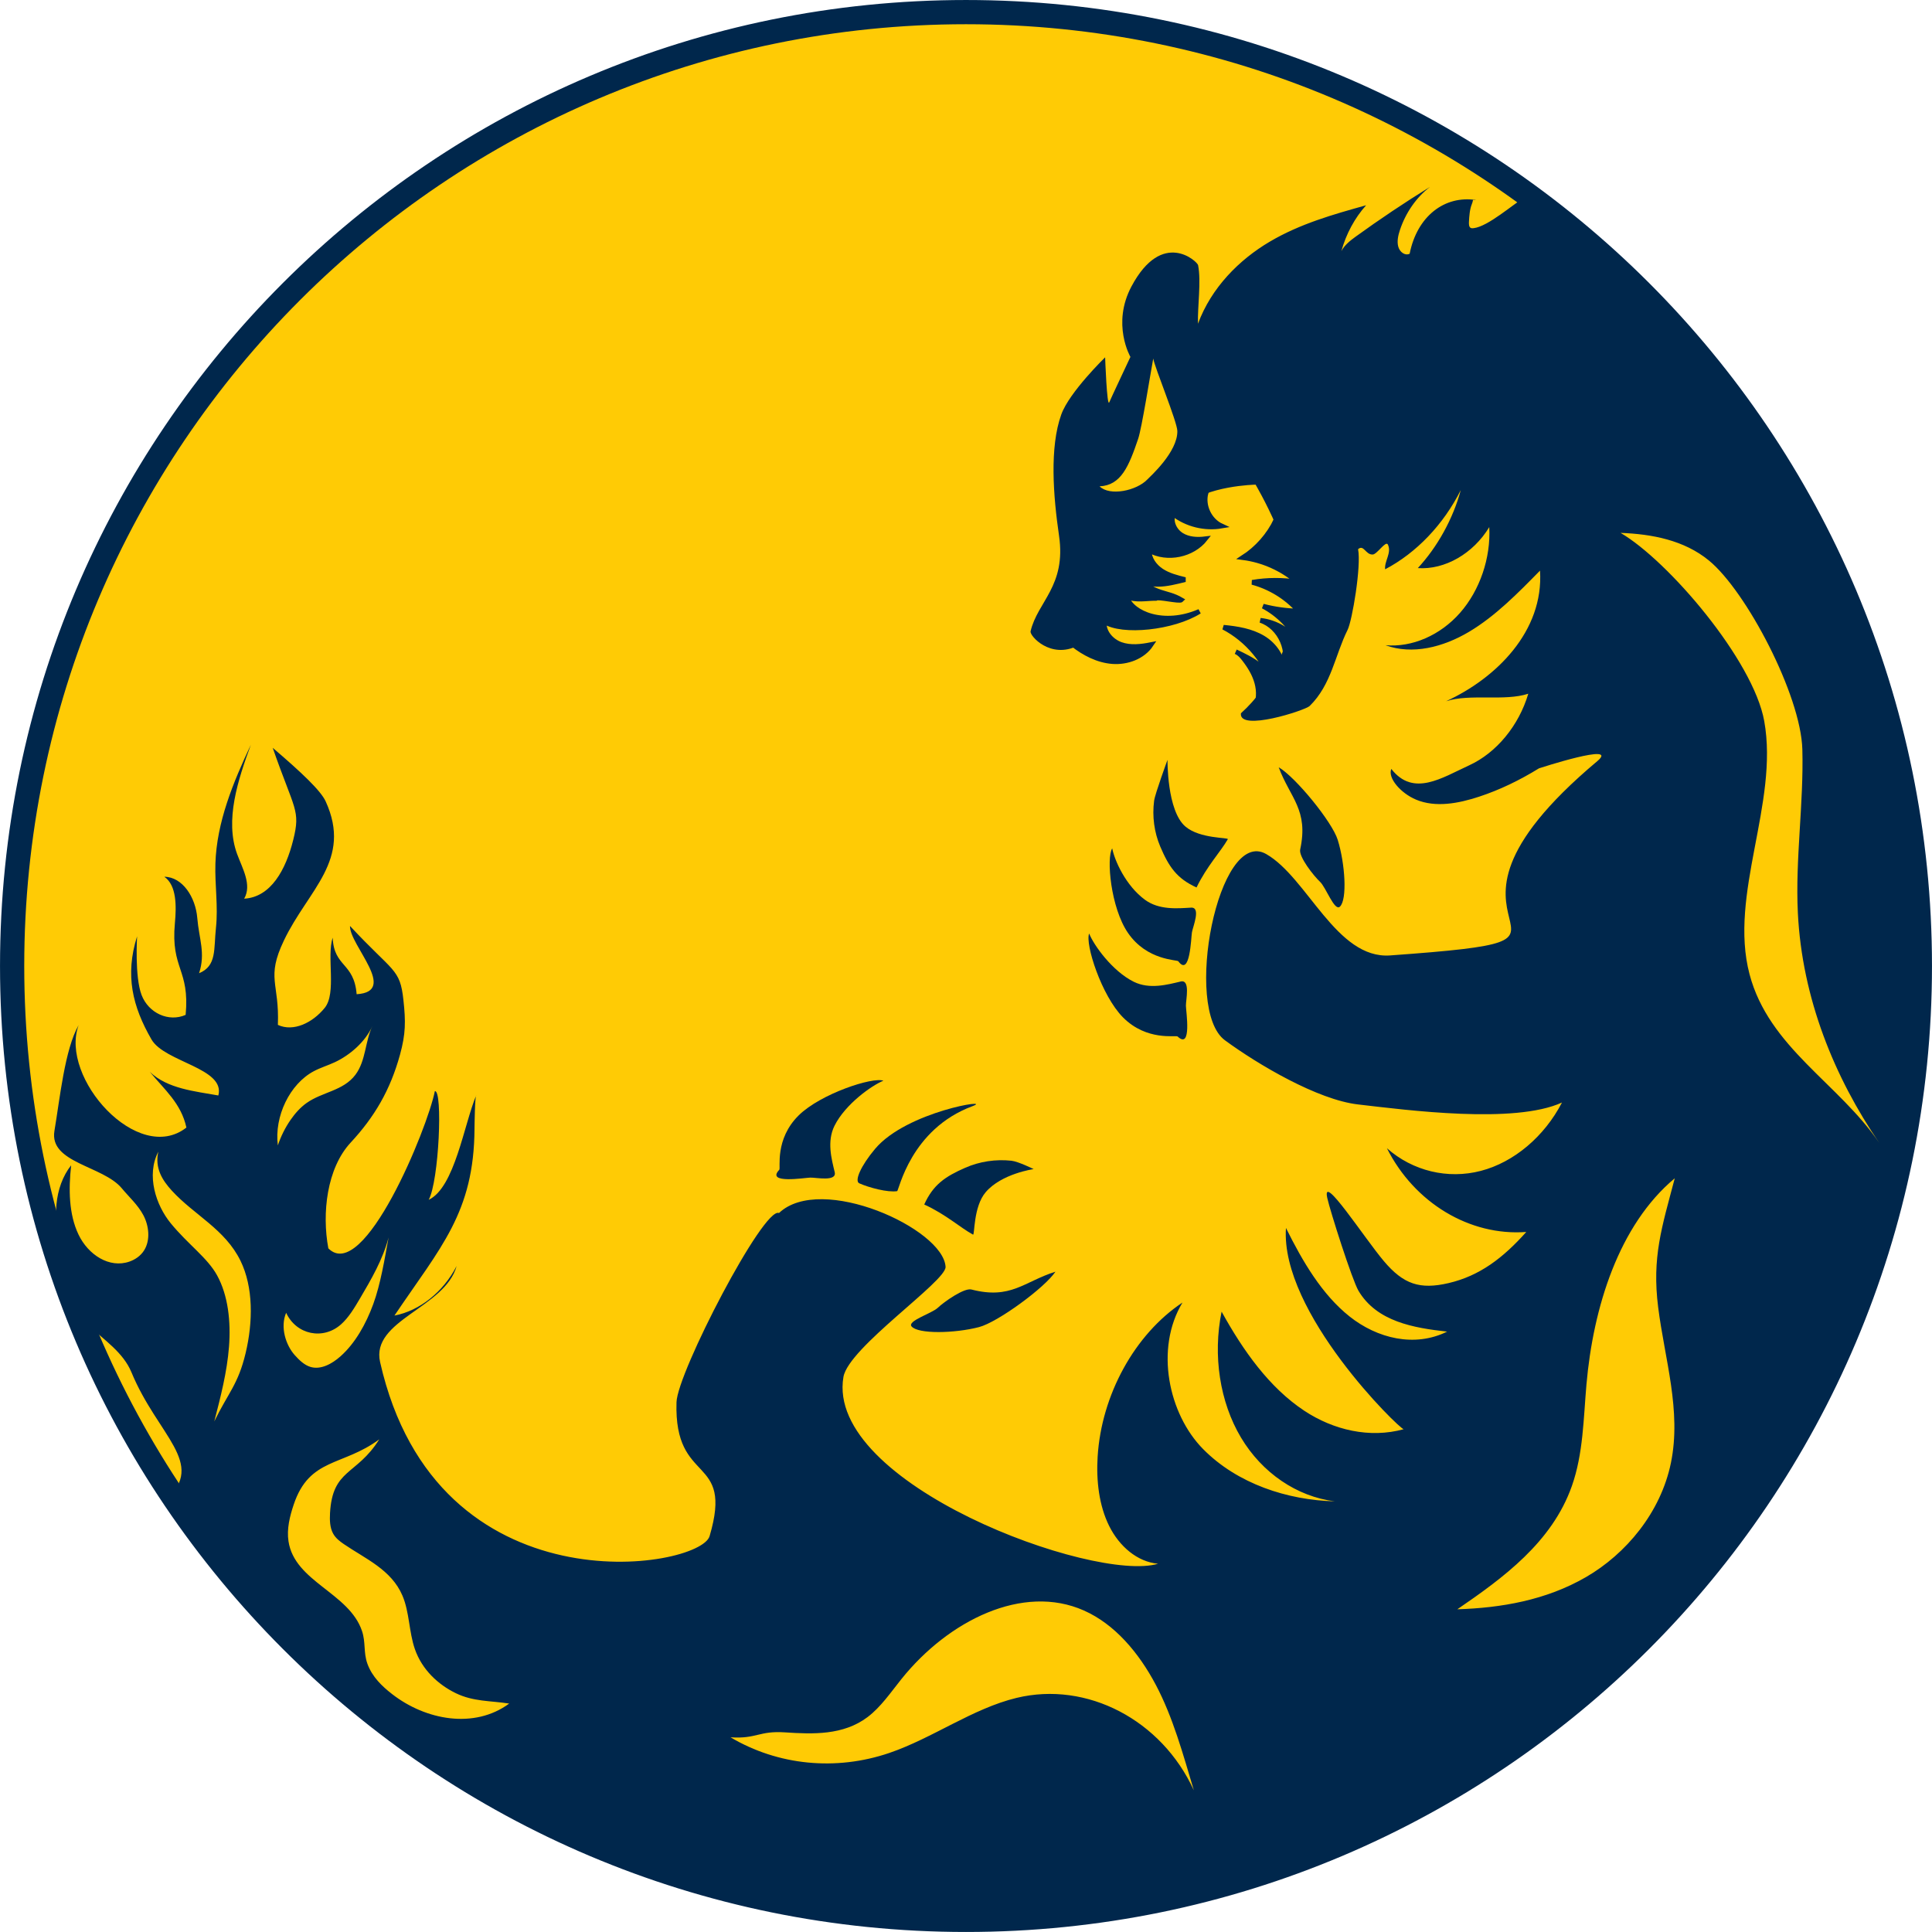
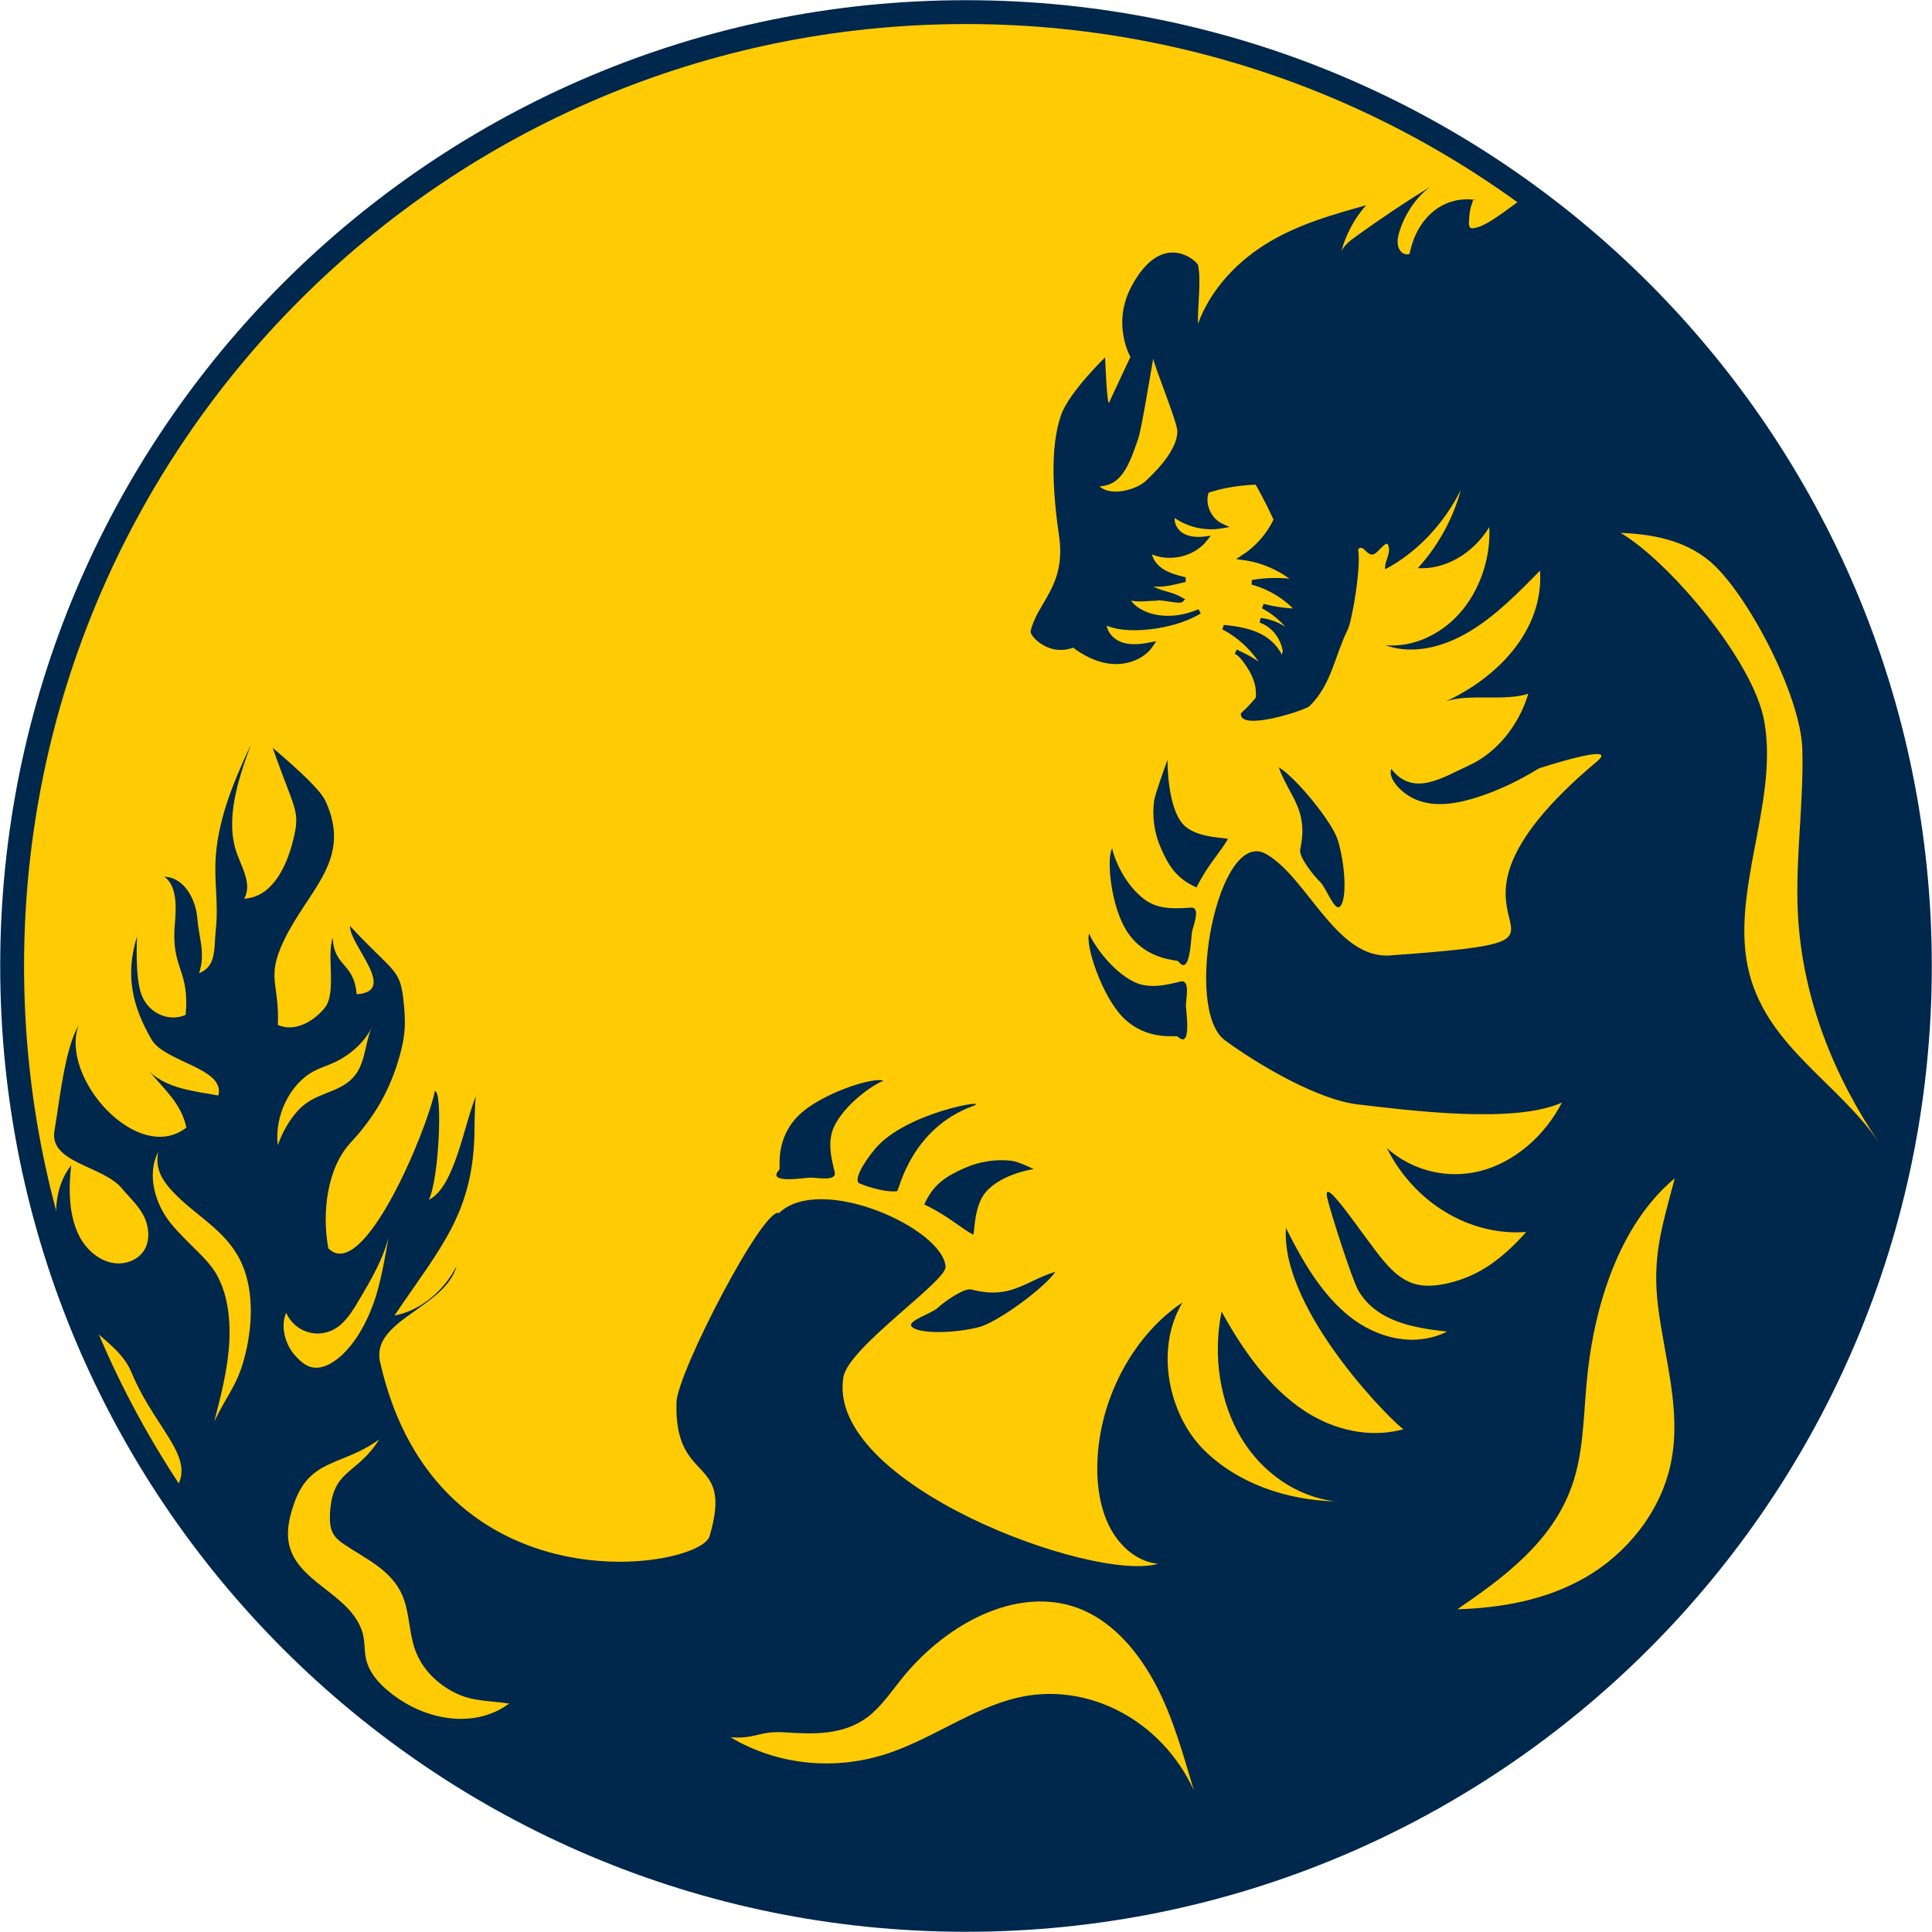
<svg xmlns="http://www.w3.org/2000/svg" width="540" height="540" version="1.1" viewBox="0 0 540 540">
-   <defs>
-     <clipPath id="clipPath548">
-       <path transform="translate(-273.33 -316.44)" d="m0 500h500v-500h-500z" />
-     </clipPath>
-     <clipPath id="clipPath550">
-       <path transform="translate(-311.47 -302.84)" d="m0 500h500v-500h-500z" />
-     </clipPath>
-     <clipPath id="clipPath552">
-       <path transform="translate(-415.24 -247.28)" d="m0 500h500v-500h-500z" />
-     </clipPath>
-     <clipPath id="clipPath554">
-       <path transform="translate(-316.5 -290.66)" d="m0 500h500v-500h-500z" />
-     </clipPath>
-     <clipPath id="clipPath556">
-       <path transform="translate(-295.95 -245.75)" d="m0 500h500v-500h-500z" />
-     </clipPath>
-     <clipPath id="clipPath558">
-       <path transform="translate(-291.68 -274.03)" d="m0 500h500v-500h-500z" />
-     </clipPath>
-     <clipPath id="clipPath560">
-       <path transform="translate(-231.89 -210.68)" d="m0 500h500v-500h-500z" />
-     </clipPath>
-     <clipPath id="clipPath562">
-       <path transform="translate(-250.84 -206.71)" d="m0 500h500v-500h-500z" />
-     </clipPath>
-     <clipPath id="clipPath564">
-       <path transform="translate(-298.12 -261.23)" d="m0 500h500v-500h-500z" />
-     </clipPath>
-     <clipPath id="clipPath566">
-       <path transform="translate(-223.46 -205.79)" d="m0 500h500v-500h-500z" />
-     </clipPath>
-     <clipPath id="clipPath568">
-       <path transform="translate(-269.69 -184.92)" d="m0 500h500v-500h-500z" />
-     </clipPath>
-   </defs>
-   <circle transform="translate(-8290.3 -64.912)" cx="8560.3" cy="334.91" r="266.61" fill="#ffcb05" stroke="#00274c" stroke-width="6.771" />
+   <circle transform="translate(-8290.3 -64.912)" cx="8560.3" cy="334.91" r="266.61" fill="#ffcb05" stroke="#00274c" stroke-width="6.667" />
  <g transform="translate(-8290.3 -64.912)">
    <g fill="#00274c" stroke="#00274c">
-       <path transform="matrix(1.3333 0 0 -1.3333 8590.1 244.99)" d="m27.95 31.716c-0.708-2.691 0.747-5.763 3.278-6.925-3.541-0.611-7.314 0.323-10.129 2.511-0.642-1.595 0.272-3.491 1.727-4.403 1.454-0.911 3.291-1.012 5.005-0.795-2.692-3.421-7.974-4.512-11.778-2.432-0.03-1.751 1.14-3.339 2.611-4.296 1.47-0.957 3.215-1.397 4.924-1.82-3.951-0.981-7.58-1.927-10.503 0.854 4.446-4.338 6.38-3.157 9.714-5.101-0.38-0.396-4.91 0.716-5.29 0.321-2.106 2e-3 -4.319-0.52-6.211 0.382 1.049-3.53 7.807-6.371 15.291-3.116-5.475-3.465-16.241-4.593-19.936-2.133-0.26-2.115 1.435-4.079 3.449-4.798 2.012-0.719 4.246-0.459 6.352-0.039-1.713-2.566-5.028-3.782-8.107-3.547-3.079 0.234-5.931 1.728-8.347 3.621l7.962 23.055z" clip-path="url(#clipPath548)" stroke-width="1" />
-       <path transform="matrix(1.3333 0 0 -1.3333 8641 263.13)" d="m4.482 39.688c-1.524-3.202-3.964-5.975-6.959-7.91 4.223-0.55 8.26-2.365 11.451-5.145-3.133 0.511-6.357 0.495-9.494-0.044 3.756-1.008 7.193-3.131 9.754-6.027-2.527 0.047-5.047 0.394-7.487 1.031 3.314-1.754 6.033-4.58 7.647-7.946-1.814 2.75-4.907 4.625-8.208 4.977 4.197-1.382 6.511-6.71 4.654-10.718 0.262 2.857-1.64 5.563-4.104 7.039-2.465 1.478-5.406 1.943-8.279 2.224 5.034-2.618 8.866-7.294 10.612-12.665-0.355 1.873-1.583 3.487-3.072 4.684-1.488 1.199-3.235 2.032-4.966 2.853 0.718-0.29 1.248-0.899 1.722-1.507 1.169-1.498 2.19-3.146 2.693-4.977s0.449-3.869-0.446-5.557l2.718-0.314 12.843 18.279z" clip-path="url(#clipPath550)" />
+       <path transform="matrix(1.3333 0 0 -1.3333 8590.1 244.99)" d="m27.95 31.716c-0.708-2.691 0.747-5.763 3.278-6.925-3.541-0.611-7.314 0.323-10.129 2.511-0.642-1.595 0.272-3.491 1.727-4.403 1.454-0.911 3.291-1.012 5.005-0.795-2.692-3.421-7.974-4.512-11.778-2.432-0.03-1.751 1.14-3.339 2.611-4.296 1.47-0.957 3.215-1.397 4.924-1.82-3.951-0.981-7.58-1.927-10.503 0.854 4.446-4.338 6.38-3.157 9.714-5.101-0.38-0.396-4.91 0.716-5.29 0.321-2.106 2e-3 -4.319-0.52-6.211 0.382 1.049-3.53 7.807-6.371 15.291-3.116-5.475-3.465-16.241-4.593-19.936-2.133-0.26-2.115 1.435-4.079 3.449-4.798 2.012-0.719 4.246-0.459 6.352-0.039-1.713-2.566-5.028-3.782-8.107-3.547-3.079 0.234-5.931 1.728-8.347 3.621l7.962 23.055z" />
+       <path transform="matrix(1.3333 0 0 -1.3333 8641 263.13)" d="m4.482 39.688c-1.524-3.202-3.964-5.975-6.959-7.91 4.223-0.55 8.26-2.365 11.451-5.145-3.133 0.511-6.357 0.495-9.494-0.044 3.756-1.008 7.193-3.131 9.754-6.027-2.527 0.047-5.047 0.394-7.487 1.031 3.314-1.754 6.033-4.58 7.647-7.946-1.814 2.75-4.907 4.625-8.208 4.977 4.197-1.382 6.511-6.71 4.654-10.718 0.262 2.857-1.64 5.563-4.104 7.039-2.465 1.478-5.406 1.943-8.279 2.224 5.034-2.618 8.866-7.294 10.612-12.665-0.355 1.873-1.583 3.487-3.072 4.684-1.488 1.199-3.235 2.032-4.966 2.853 0.718-0.29 1.248-0.899 1.722-1.507 1.169-1.498 2.19-3.146 2.693-4.977s0.449-3.869-0.446-5.557l2.718-0.314 12.843 18.279z" />
    </g>
    <g fill="#00274c">
-       <path transform="matrix(1.3333 0 0 -1.3333 8647.7 279.37)" d="m0 0c3.472-2.008 11.191-11.4 12.375-15.215 1.546-4.989 2.03-12.53 0.453-14.003-1.124-1.05-2.922 4.051-4.167 5.213-1.318 1.23-4.487 5.242-4.158 6.766 1.804 8.333-2.102 10.79-4.503 17.239" clip-path="url(#clipPath554)" />
-       <path transform="matrix(1.3333 0 0 -1.3333 8614.6 301.54)" d="m0 0c1.783-4.187 3.432-6.681 7.601-8.567 2.171 4.485 5.054 7.492 6.558 10.115 0.223 0.389-5.851 0.056-8.9 2.666-3.887 3.327-3.743 13.976-3.743 13.976s-2.62-7.146-2.806-8.574c-0.426-3.25 9e-3 -6.606 1.29-9.616" clip-path="url(#clipPath558)" />
-       <path transform="matrix(1.3333 0 0 -1.3333 8623.2 318.6)" d="m0 0c2.137 0.125 0.384-3.977 0.184-5.195-0.187-1.136-0.375-9.403-2.851-6.053-0.266 0.36-6.542 0.119-10.548 5.939-3.637 5.285-4.567 15.751-3.313 17.732 0.507-2.532 2.808-7.787 6.864-10.773 2.976-2.19 6.846-1.815 9.664-1.65" clip-path="url(#clipPath564)" />
-       <path transform="matrix(1.3333 0 0 -1.3333 8620.3 339.25)" d="m0 0c2.084 0.495 1.081-3.843 1.1-5.075 0.016-1.15 1.292-9.31-1.741-6.447-0.326 0.307-6.47-1.021-11.449 4.004-4.519 4.562-7.98 15.414-7.096 17.58 0.949-2.402 4.84-7.892 9.367-10.121 3.321-1.635 7.069-0.593 9.819 0.059" clip-path="url(#clipPath556)" />
-       <path transform="matrix(1.3333 0 0 -1.3333 8585.3 420.35)" d="m0 0c-2.221-3.355-12.122-10.61-16.031-11.621-5.112-1.323-12.732-1.486-14.124 0.139-0.992 1.158 4.247 2.725 5.488 3.91 1.314 1.255 5.536 4.225 7.052 3.835 8.285-2.138 10.984 1.629 17.615 3.737" clip-path="url(#clipPath568)" />
-       <path transform="matrix(1.3333 0 0 -1.3333 8560.1 391.3)" d="m0 0c-4.214-1.85-6.721-3.533-8.606-7.705 4.529-2.067 7.571-4.869 10.221-6.311 0.392-0.213 0.034 5.807 2.654 8.882 3.337 3.92 10.065 4.85 10.065 4.85s-3.206 1.594-4.646 1.752c-3.277 0.358-6.659-0.138-9.688-1.468" clip-path="url(#clipPath562)" />
-       <path transform="matrix(1.3333 0 0 -1.3333 8534.9 386.01)" d="m0 0c-2.985-3.542-4.398-6.756-3.317-7.234 2.045-0.907 5.939-1.949 7.926-1.64 0.377 0.059 2.771 12.984 15.813 17.818 4.615 1.71-13.774-1.056-20.422-8.944" clip-path="url(#clipPath560)" />
-       <path transform="matrix(1.3333 0 0 -1.3333 8523.6 392.52)" d="m0 0c0.492-2.062-3.877-1.119-5.119-1.152-1.159-0.032-9.389-1.397-6.493 1.646 0.311 0.328-1.008 6.407 4.074 11.408 4.613 4.539 15.565 8.107 17.744 7.255-2.424-0.97-7.971-4.898-10.232-9.416-1.661-3.314-0.622-7.02 0.026-9.741" clip-path="url(#clipPath566)" />
+       <path transform="matrix(1.3333 0 0 -1.3333 8647.7 279.37)" d="m0 0c3.472-2.008 11.191-11.4 12.375-15.215 1.546-4.989 2.03-12.53 0.453-14.003-1.124-1.05-2.922 4.051-4.167 5.213-1.318 1.23-4.487 5.242-4.158 6.766 1.804 8.333-2.102 10.79-4.503 17.239" />
+       <path transform="matrix(1.3333 0 0 -1.3333 8614.6 301.54)" d="m0 0c1.783-4.187 3.432-6.681 7.601-8.567 2.171 4.485 5.054 7.492 6.558 10.115 0.223 0.389-5.851 0.056-8.9 2.666-3.887 3.327-3.743 13.976-3.743 13.976s-2.62-7.146-2.806-8.574c-0.426-3.25 9e-3 -6.606 1.29-9.616" />
+       <path transform="matrix(1.3333 0 0 -1.3333 8623.2 318.6)" d="m0 0c2.137 0.125 0.384-3.977 0.184-5.195-0.187-1.136-0.375-9.403-2.851-6.053-0.266 0.36-6.542 0.119-10.548 5.939-3.637 5.285-4.567 15.751-3.313 17.732 0.507-2.532 2.808-7.787 6.864-10.773 2.976-2.19 6.846-1.815 9.664-1.65" />
+       <path transform="matrix(1.3333 0 0 -1.3333 8620.3 339.25)" d="m0 0c2.084 0.495 1.081-3.843 1.1-5.075 0.016-1.15 1.292-9.31-1.741-6.447-0.326 0.307-6.47-1.021-11.449 4.004-4.519 4.562-7.98 15.414-7.096 17.58 0.949-2.402 4.84-7.892 9.367-10.121 3.321-1.635 7.069-0.593 9.819 0.059" />
+       <path transform="matrix(1.3333 0 0 -1.3333 8585.3 420.35)" d="m0 0c-2.221-3.355-12.122-10.61-16.031-11.621-5.112-1.323-12.732-1.486-14.124 0.139-0.992 1.158 4.247 2.725 5.488 3.91 1.314 1.255 5.536 4.225 7.052 3.835 8.285-2.138 10.984 1.629 17.615 3.737" />
+       <path transform="matrix(1.3333 0 0 -1.3333 8560.1 391.3)" d="m0 0c-4.214-1.85-6.721-3.533-8.606-7.705 4.529-2.067 7.571-4.869 10.221-6.311 0.392-0.213 0.034 5.807 2.654 8.882 3.337 3.92 10.065 4.85 10.065 4.85s-3.206 1.594-4.646 1.752c-3.277 0.358-6.659-0.138-9.688-1.468" />
+       <path transform="matrix(1.3333 0 0 -1.3333 8534.9 386.01)" d="m0 0c-2.985-3.542-4.398-6.756-3.317-7.234 2.045-0.907 5.939-1.949 7.926-1.64 0.377 0.059 2.771 12.984 15.813 17.818 4.615 1.71-13.774-1.056-20.422-8.944" />
+       <path transform="matrix(1.3333 0 0 -1.3333 8523.6 392.52)" d="m0 0c0.492-2.062-3.877-1.119-5.119-1.152-1.159-0.032-9.389-1.397-6.493 1.646 0.311 0.328-1.008 6.407 4.074 11.408 4.613 4.539 15.565 8.107 17.744 7.255-2.424-0.97-7.971-4.898-10.232-9.416-1.661-3.314-0.622-7.02 0.026-9.741" />
    </g>
-     <path transform="matrix(1.3333 0 0 -1.3333 8779.3 337.21)" d="m0 0c-4.415 16.76 6.188 35.841 3.08 53.077-2.305 12.78-20.151 33.629-30.117 39.442 6.571-0.246 13.307-1.513 18.519-5.787 7.83-6.417 19.285-28.221 19.59-39.613 0.306-11.391-1.503-22.934-0.94-34.294 0.888-17.905 7.69-34.484 17.061-48.184-8.475 12.484-23.144 19.987-27.193 35.359m-19.157-69.795c1.365-10.869 4.924-21.697 2.677-32.643-2.138-10.414-9.417-19.083-17.802-23.942-8.386-4.859-17.825-6.465-26.972-6.75 9.574 6.56 19.845 14.024 24.014 25.855 2.382 6.761 2.425 14.097 3.05 21.239 1.419 16.219 6.782 33.456 18.516 43.26-2.744-10.382-4.796-16.571-3.483-27.019m-97.333-101.29c-6.758 14.77-22.414 22.939-37.15 19.384-9.231-2.227-17.592-8.442-26.68-11.542-11.2-3.821-23.356-2.624-33.294 3.276 5.506-0.366 5.908 1.401 11.414 1.035 5.863-0.389 12.219-0.634 17.31 3.202 2.761 2.08 4.842 5.155 7.087 7.957 9.841 12.289 25.483 20.08 38.282 14.38 6.458-2.875 11.48-8.816 15.064-15.588 3.584-6.77 5.705-14.54 7.967-22.104m-168.08 20.185c-2.114 1.643-4.182 3.619-5.169 6.354-0.851 2.36-0.329 4.476-1.131 6.86-2.701 8.041-14.13 10.3-15.414 18.824-0.389 2.578 0.273 5.224 1.094 7.677 3.303 9.873 10.253 7.993 17.934 13.679-4.774-7.622-9.805-6.112-10.321-15.487-0.081-1.463-0.029-3.019 0.641-4.248 0.53-0.972 1.386-1.628 2.237-2.211 4.507-3.085 9.983-5.355 12.307-10.818 1.476-3.466 1.355-7.605 2.599-11.194 1.501-4.328 4.882-7.453 8.574-9.25 3.694-1.796 7.226-1.561 11.202-2.181-7.279-5.368-17.465-3.517-24.553 1.995m-34.182 72.815c0.409 5.292-0.188 10.749-2.494 14.951-2.035 3.707-6.024 6.425-9.703 10.903-3.123 3.8-5.197 10.073-2.621 15.025-0.772-3.418 0.813-5.957 2.834-8.165 4.691-5.126 11.155-8.07 14.398-14.712 2.697-5.525 2.637-12.783 1.065-19.361-1.572-6.579-3.659-8.317-6.567-14.3 1.335 5.158 2.679 10.367 3.088 15.659m17.771 57.751c1.426 0.758 2.947 1.205 4.4 1.883 3.127 1.458 6.399 4.244 7.908 7.623-1.567-3.211-1.357-7.304-3.583-10.256-2.545-3.377-6.928-3.576-10.223-5.905-1.305-0.924-2.429-2.182-3.385-3.57-1.113-1.614-2.011-3.418-2.653-5.321-0.773 6.102 2.511 12.877 7.536 15.546m5.73-53.051c1.599 1.428 2.795 3.444 3.959 5.419 2.367 4.019 4.777 8.139 5.994 12.789-0.813-4.435-1.674-9.776-3.216-13.982-1.541-4.206-3.787-8.187-6.833-10.913-1.876-1.68-4.211-2.877-6.312-2.254-1.293 0.383-2.356 1.409-3.32 2.488-1.867 2.09-3.083 5.858-1.795 8.861 2.119-4.601 7.752-5.778 11.523-2.408m169 177.09c-2.243-2.337-7.849-3.554-10.001-1.429 4.502 0.205 6.124 4.168 8.093 9.977 0.768 2.267 2.596 13.825 3.157 16.812 0.264-1.749 5.018-13.252 5.053-15.189 0.077-4.386-5.669-9.512-6.302-10.171m160.58-112.89c3.84 57.98-18.782 110.33-39.599 130.44-4.654 4.497-7.181 10.915-41.514 41.833-2.806-1.659-7.991-6.34-11.063-6.692-0.22-0.026-0.454-0.044-0.64 0.077-0.343 0.222-0.357 0.781-0.331 1.248 0.07 1.269 0.146 2.574 0.617 3.755 0.469 1.179-0.188 0.74 0.912 0.816-6.7 1.05-12.42-3.466-13.96-11.253-0.975-0.483-2.076 0.354-2.386 1.473-0.308 1.118-0.028 2.378 0.353 3.519 1.211 3.633 3.464 6.86 6.302 9.023-5.318-3.284-10.545-6.784-15.668-10.491-1.079-0.782-2.312-1.774-2.924-2.997 0.995 3.605 2.801 6.968 5.197 9.633-6.883-1.921-13.847-3.877-20.227-7.647s-12.218-9.605-15.021-17.191c-0.116 3.538 0.704 8.876 0.022 12.286-0.151 0.758-7.5 7.653-13.96-4.452-4.217-7.904-0.225-14.787-0.225-14.787s-4.181-8.88-4.428-9.505c-0.494-1.253-0.874 9.416-0.874 9.416s-7.501-7.283-9.191-11.98c-2.479-6.888-1.694-17.033-0.472-25.414 1.539-10.564-4.525-13.823-5.965-20.04-0.22-0.949 4.18-5.887 9.874-3.021 5.484 2.761 10.952 8.514 13.39 14.333 2.55 6.088 4.433 10.51 8.959 14.878 4.525 4.368 14.948 4.554 14.948 4.554s8.719-14.787 8.166-23.939c-0.552-9.152-4.791-18.197-11.243-23.99-0.493-3.925 13.476 0.619 14.402 1.522 4.584 4.478 5.306 10.638 7.958 15.956 0.968 1.939 2.898 13.382 2.2 16.918 1.195 1.07 1.566-1.192 3.073-1.112 0.925 0.047 2.739 2.991 3.176 2.083 0.837-1.736-0.769-3.45-0.578-5.183 6.562 3.443 12.232 9.384 15.858 16.612-1.62-6.049-4.936-11.978-9.007-16.361 5.663-0.387 11.619 3.031 14.981 8.597 0.338-6.464-1.972-13.246-6.121-17.967-4.148-4.72-10.053-7.286-15.64-6.796 5.622-2.047 12.052-0.443 17.538 2.823 5.484 3.267 10.207 8.069 14.86 12.818 0.827-12.736-9.246-22.595-19.702-27.387 5.009 1.638 12.233-0.061 17.242 1.578-1.972-6.687-6.688-12.399-12.391-15.01-5.703-2.61-11.708-6.694-16.324-0.752-0.79-1.896 1.96-5.08 5.174-6.434 4.129-1.742 8.98-0.782 13.226 0.612 4.339 1.424 8.54 3.464 12.56 5.944 0 0 17.079 5.581 12.213 1.498-44.017-36.929 9.232-36.929-43.421-40.719-11.265-0.812-17.322 16.293-25.97 21.248-10.058 5.762-17.513-32.54-8.652-39.042 6.999-5.135 19.446-12.466 27.886-13.443 10.343-1.197 32.813-4.16 42.762 0.4-3.702-7.151-10.068-12.516-16.998-14.325-6.932-1.81-14.308-0.034-19.698 4.744 5.772-11.474 17.373-18.446 29.213-17.554-4.858-5.45-9.768-9.194-16.271-10.714-6.048-1.414-9.489-0.252-13.606 4.629-4.117 4.882-13.036 18.723-11.844 13.222 0.579-2.663 5.221-17.237 6.547-19.468 3.86-6.496 11.624-7.787 18.578-8.559-6.811-3.374-14.667-1.422-20.451 3.177s-9.829 11.503-13.331 18.552c-1.22-17.741 23.721-42.073 24.675-42.188-7.091-1.957-14.694-0.19-20.827 3.866-7.323 4.843-12.811 12.574-17.339 20.78-1.878-9.174-0.374-18.956 4.056-26.383 4.428-7.427 11.72-12.39 19.664-13.384-9.895 0.259-20.407 3.656-27.62 10.98-7.214 7.322-10.148 21.008-4.299 30.698-10.004-6.65-16.995-19.354-17.791-32.325-0.311-5.072 0.302-10.257 2.425-14.528 2.124-4.269 5.895-7.512 10.243-7.908-13.441-4.011-69.782 16.725-65.954 39.16 1.053 6.178 21.591 20.065 21.411 23.085-0.477 8.006-26.111 19.647-34.919 11.28-3.207 1.457-21.293-33.428-21.487-39.655-0.551-17.678 12.055-10.753 6.937-28.081-2.053-6.95-57.209-16.045-69.073 36.488-1.986 8.788 13.636 11.368 16.042 20.142-2.778-5.428-7.747-9.39-13.035-10.392 9.691 14.377 16.697 21.585 16.784 39.221 2e-3 0.342 0.079 6.933 0.374 6.991-2.586-6.151-4.512-19.37-9.979-21.948 2.157 3.925 2.989 23.048 1.29 22.784-1.544-7.834-14.923-40.442-22.326-32.955-1.377 7.355-0.316 16.788 4.679 22.168s8.296 10.994 10.336 18.403c1.22 4.431 1.211 7.003 0.724 11.494-0.722 6.685-2.1 5.715-11.2 15.515-0.102-4.037 10.207-13.777 1.395-14.306-0.557 6.722-4.738 5.595-5.023 11.844-1.308-3.958 0.864-11.578-1.671-14.708-2.534-3.132-6.563-5.084-9.819-3.568 0.354 8.872-2.538 9.735 1.274 17.712 5.097 10.662 14.361 16.824 8.747 29.141-1.031 2.259-5.033 6.038-11.104 11.231 4.575-13.161 5.868-12.994 4.306-19.288-1.563-6.294-4.704-12.026-10.288-12.337 1.664 2.901-0.369 6.334-1.484 9.37-2.597 7.077 0.156 15.488 2.885 22.902-3.69-7.862-7.168-16.216-7.432-24.924-0.135-4.502 0.599-8.963 0.114-13.459-0.486-4.495 0.208-7.98-3.539-9.516 1.395 4.199-0.018 7.231-0.375 11.583-0.358 4.352-3.097 8.605-6.906 8.639 2.594-1.802 2.546-6.135 2.212-9.733-0.894-9.644 3.151-9.577 2.255-19.221-3.537-1.563-7.771 0.347-9.236 4.166-1.465 3.818-0.943 12.303-0.943 12.303-2.578-8.179-0.954-14.729 3.017-21.619 2.752-4.775 15.532-5.989 14.018-11.746-4.859 0.883-10.688 1.394-14.375 4.966 3.081-3.76 6.567-6.588 7.678-11.69-10.144-7.955-26.65 10.433-22.597 21.468-2.911-5.105-3.93-15.425-5.068-22.164-1.136-6.738 10.187-7.294 14.122-12.039 1.531-1.845 3.336-3.43 4.505-5.61 1.168-2.18 1.554-5.241 0.152-7.432-0.739-1.154-1.876-1.909-3.049-2.32-4.217-1.474-8.657 1.42-10.689 5.678-2.031 4.256-2.096 9.52-1.535 14.513-3.619-4.579-3.929-11.575-1.994-16.993 1.934-5.418 1.809-12.919 5.693-16.611 3.184-3.027 7.201-5.586 8.942-9.801 5.517-13.354 15.766-19.049 7.215-26.769 30.87-39.851 62.232-62.825 103.28-75.128 42.855-12.842 62.561-16.163 110.56-7.413 37.213 6.784 88.985 34.675 122.98 90.63 26.628 43.828 28.019 70.699 29.493 92.952" clip-path="url(#clipPath552)" fill="#00274c" />
+     <path transform="matrix(1.3333 0 0 -1.3333 8779.3 337.21)" d="m0 0c-4.415 16.76 6.188 35.841 3.08 53.077-2.305 12.78-20.151 33.629-30.117 39.442 6.571-0.246 13.307-1.513 18.519-5.787 7.83-6.417 19.285-28.221 19.59-39.613 0.306-11.391-1.503-22.934-0.94-34.294 0.888-17.905 7.69-34.484 17.061-48.184-8.475 12.484-23.144 19.987-27.193 35.359m-19.157-69.795c1.365-10.869 4.924-21.697 2.677-32.643-2.138-10.414-9.417-19.083-17.802-23.942-8.386-4.859-17.825-6.465-26.972-6.75 9.574 6.56 19.845 14.024 24.014 25.855 2.382 6.761 2.425 14.097 3.05 21.239 1.419 16.219 6.782 33.456 18.516 43.26-2.744-10.382-4.796-16.571-3.483-27.019m-97.333-101.29c-6.758 14.77-22.414 22.939-37.15 19.384-9.231-2.227-17.592-8.442-26.68-11.542-11.2-3.821-23.356-2.624-33.294 3.276 5.506-0.366 5.908 1.401 11.414 1.035 5.863-0.389 12.219-0.634 17.31 3.202 2.761 2.08 4.842 5.155 7.087 7.957 9.841 12.289 25.483 20.08 38.282 14.38 6.458-2.875 11.48-8.816 15.064-15.588 3.584-6.77 5.705-14.54 7.967-22.104m-168.08 20.185c-2.114 1.643-4.182 3.619-5.169 6.354-0.851 2.36-0.329 4.476-1.131 6.86-2.701 8.041-14.13 10.3-15.414 18.824-0.389 2.578 0.273 5.224 1.094 7.677 3.303 9.873 10.253 7.993 17.934 13.679-4.774-7.622-9.805-6.112-10.321-15.487-0.081-1.463-0.029-3.019 0.641-4.248 0.53-0.972 1.386-1.628 2.237-2.211 4.507-3.085 9.983-5.355 12.307-10.818 1.476-3.466 1.355-7.605 2.599-11.194 1.501-4.328 4.882-7.453 8.574-9.25 3.694-1.796 7.226-1.561 11.202-2.181-7.279-5.368-17.465-3.517-24.553 1.995m-34.182 72.815c0.409 5.292-0.188 10.749-2.494 14.951-2.035 3.707-6.024 6.425-9.703 10.903-3.123 3.8-5.197 10.073-2.621 15.025-0.772-3.418 0.813-5.957 2.834-8.165 4.691-5.126 11.155-8.07 14.398-14.712 2.697-5.525 2.637-12.783 1.065-19.361-1.572-6.579-3.659-8.317-6.567-14.3 1.335 5.158 2.679 10.367 3.088 15.659m17.771 57.751c1.426 0.758 2.947 1.205 4.4 1.883 3.127 1.458 6.399 4.244 7.908 7.623-1.567-3.211-1.357-7.304-3.583-10.256-2.545-3.377-6.928-3.576-10.223-5.905-1.305-0.924-2.429-2.182-3.385-3.57-1.113-1.614-2.011-3.418-2.653-5.321-0.773 6.102 2.511 12.877 7.536 15.546m5.73-53.051c1.599 1.428 2.795 3.444 3.959 5.419 2.367 4.019 4.777 8.139 5.994 12.789-0.813-4.435-1.674-9.776-3.216-13.982-1.541-4.206-3.787-8.187-6.833-10.913-1.876-1.68-4.211-2.877-6.312-2.254-1.293 0.383-2.356 1.409-3.32 2.488-1.867 2.09-3.083 5.858-1.795 8.861 2.119-4.601 7.752-5.778 11.523-2.408m169 177.09c-2.243-2.337-7.849-3.554-10.001-1.429 4.502 0.205 6.124 4.168 8.093 9.977 0.768 2.267 2.596 13.825 3.157 16.812 0.264-1.749 5.018-13.252 5.053-15.189 0.077-4.386-5.669-9.512-6.302-10.171m160.58-112.89c3.84 57.98-18.782 110.33-39.599 130.44-4.654 4.497-7.181 10.915-41.514 41.833-2.806-1.659-7.991-6.34-11.063-6.692-0.22-0.026-0.454-0.044-0.64 0.077-0.343 0.222-0.357 0.781-0.331 1.248 0.07 1.269 0.146 2.574 0.617 3.755 0.469 1.179-0.188 0.74 0.912 0.816-6.7 1.05-12.42-3.466-13.96-11.253-0.975-0.483-2.076 0.354-2.386 1.473-0.308 1.118-0.028 2.378 0.353 3.519 1.211 3.633 3.464 6.86 6.302 9.023-5.318-3.284-10.545-6.784-15.668-10.491-1.079-0.782-2.312-1.774-2.924-2.997 0.995 3.605 2.801 6.968 5.197 9.633-6.883-1.921-13.847-3.877-20.227-7.647s-12.218-9.605-15.021-17.191c-0.116 3.538 0.704 8.876 0.022 12.286-0.151 0.758-7.5 7.653-13.96-4.452-4.217-7.904-0.225-14.787-0.225-14.787s-4.181-8.88-4.428-9.505c-0.494-1.253-0.874 9.416-0.874 9.416s-7.501-7.283-9.191-11.98c-2.479-6.888-1.694-17.033-0.472-25.414 1.539-10.564-4.525-13.823-5.965-20.04-0.22-0.949 4.18-5.887 9.874-3.021 5.484 2.761 10.952 8.514 13.39 14.333 2.55 6.088 4.433 10.51 8.959 14.878 4.525 4.368 14.948 4.554 14.948 4.554s8.719-14.787 8.166-23.939c-0.552-9.152-4.791-18.197-11.243-23.99-0.493-3.925 13.476 0.619 14.402 1.522 4.584 4.478 5.306 10.638 7.958 15.956 0.968 1.939 2.898 13.382 2.2 16.918 1.195 1.07 1.566-1.192 3.073-1.112 0.925 0.047 2.739 2.991 3.176 2.083 0.837-1.736-0.769-3.45-0.578-5.183 6.562 3.443 12.232 9.384 15.858 16.612-1.62-6.049-4.936-11.978-9.007-16.361 5.663-0.387 11.619 3.031 14.981 8.597 0.338-6.464-1.972-13.246-6.121-17.967-4.148-4.72-10.053-7.286-15.64-6.796 5.622-2.047 12.052-0.443 17.538 2.823 5.484 3.267 10.207 8.069 14.86 12.818 0.827-12.736-9.246-22.595-19.702-27.387 5.009 1.638 12.233-0.061 17.242 1.578-1.972-6.687-6.688-12.399-12.391-15.01-5.703-2.61-11.708-6.694-16.324-0.752-0.79-1.896 1.96-5.08 5.174-6.434 4.129-1.742 8.98-0.782 13.226 0.612 4.339 1.424 8.54 3.464 12.56 5.944 0 0 17.079 5.581 12.213 1.498-44.017-36.929 9.232-36.929-43.421-40.719-11.265-0.812-17.322 16.293-25.97 21.248-10.058 5.762-17.513-32.54-8.652-39.042 6.999-5.135 19.446-12.466 27.886-13.443 10.343-1.197 32.813-4.16 42.762 0.4-3.702-7.151-10.068-12.516-16.998-14.325-6.932-1.81-14.308-0.034-19.698 4.744 5.772-11.474 17.373-18.446 29.213-17.554-4.858-5.45-9.768-9.194-16.271-10.714-6.048-1.414-9.489-0.252-13.606 4.629-4.117 4.882-13.036 18.723-11.844 13.222 0.579-2.663 5.221-17.237 6.547-19.468 3.86-6.496 11.624-7.787 18.578-8.559-6.811-3.374-14.667-1.422-20.451 3.177s-9.829 11.503-13.331 18.552c-1.22-17.741 23.721-42.073 24.675-42.188-7.091-1.957-14.694-0.19-20.827 3.866-7.323 4.843-12.811 12.574-17.339 20.78-1.878-9.174-0.374-18.956 4.056-26.383 4.428-7.427 11.72-12.39 19.664-13.384-9.895 0.259-20.407 3.656-27.62 10.98-7.214 7.322-10.148 21.008-4.299 30.698-10.004-6.65-16.995-19.354-17.791-32.325-0.311-5.072 0.302-10.257 2.425-14.528 2.124-4.269 5.895-7.512 10.243-7.908-13.441-4.011-69.782 16.725-65.954 39.16 1.053 6.178 21.591 20.065 21.411 23.085-0.477 8.006-26.111 19.647-34.919 11.28-3.207 1.457-21.293-33.428-21.487-39.655-0.551-17.678 12.055-10.753 6.937-28.081-2.053-6.95-57.209-16.045-69.073 36.488-1.986 8.788 13.636 11.368 16.042 20.142-2.778-5.428-7.747-9.39-13.035-10.392 9.691 14.377 16.697 21.585 16.784 39.221 2e-3 0.342 0.079 6.933 0.374 6.991-2.586-6.151-4.512-19.37-9.979-21.948 2.157 3.925 2.989 23.048 1.29 22.784-1.544-7.834-14.923-40.442-22.326-32.955-1.377 7.355-0.316 16.788 4.679 22.168s8.296 10.994 10.336 18.403c1.22 4.431 1.211 7.003 0.724 11.494-0.722 6.685-2.1 5.715-11.2 15.515-0.102-4.037 10.207-13.777 1.395-14.306-0.557 6.722-4.738 5.595-5.023 11.844-1.308-3.958 0.864-11.578-1.671-14.708-2.534-3.132-6.563-5.084-9.819-3.568 0.354 8.872-2.538 9.735 1.274 17.712 5.097 10.662 14.361 16.824 8.747 29.141-1.031 2.259-5.033 6.038-11.104 11.231 4.575-13.161 5.868-12.994 4.306-19.288-1.563-6.294-4.704-12.026-10.288-12.337 1.664 2.901-0.369 6.334-1.484 9.37-2.597 7.077 0.156 15.488 2.885 22.902-3.69-7.862-7.168-16.216-7.432-24.924-0.135-4.502 0.599-8.963 0.114-13.459-0.486-4.495 0.208-7.98-3.539-9.516 1.395 4.199-0.018 7.231-0.375 11.583-0.358 4.352-3.097 8.605-6.906 8.639 2.594-1.802 2.546-6.135 2.212-9.733-0.894-9.644 3.151-9.577 2.255-19.221-3.537-1.563-7.771 0.347-9.236 4.166-1.465 3.818-0.943 12.303-0.943 12.303-2.578-8.179-0.954-14.729 3.017-21.619 2.752-4.775 15.532-5.989 14.018-11.746-4.859 0.883-10.688 1.394-14.375 4.966 3.081-3.76 6.567-6.588 7.678-11.69-10.144-7.955-26.65 10.433-22.597 21.468-2.911-5.105-3.93-15.425-5.068-22.164-1.136-6.738 10.187-7.294 14.122-12.039 1.531-1.845 3.336-3.43 4.505-5.61 1.168-2.18 1.554-5.241 0.152-7.432-0.739-1.154-1.876-1.909-3.049-2.32-4.217-1.474-8.657 1.42-10.689 5.678-2.031 4.256-2.096 9.52-1.535 14.513-3.619-4.579-3.929-11.575-1.994-16.993 1.934-5.418 1.809-12.919 5.693-16.611 3.184-3.027 7.201-5.586 8.942-9.801 5.517-13.354 15.766-19.049 7.215-26.769 30.87-39.851 62.232-62.825 103.28-75.128 42.855-12.842 62.561-16.163 110.56-7.413 37.213 6.784 88.985 34.675 122.98 90.63 26.628 43.828 28.019 70.699 29.493 92.952" fill="#00274c" />
  </g>
</svg>
